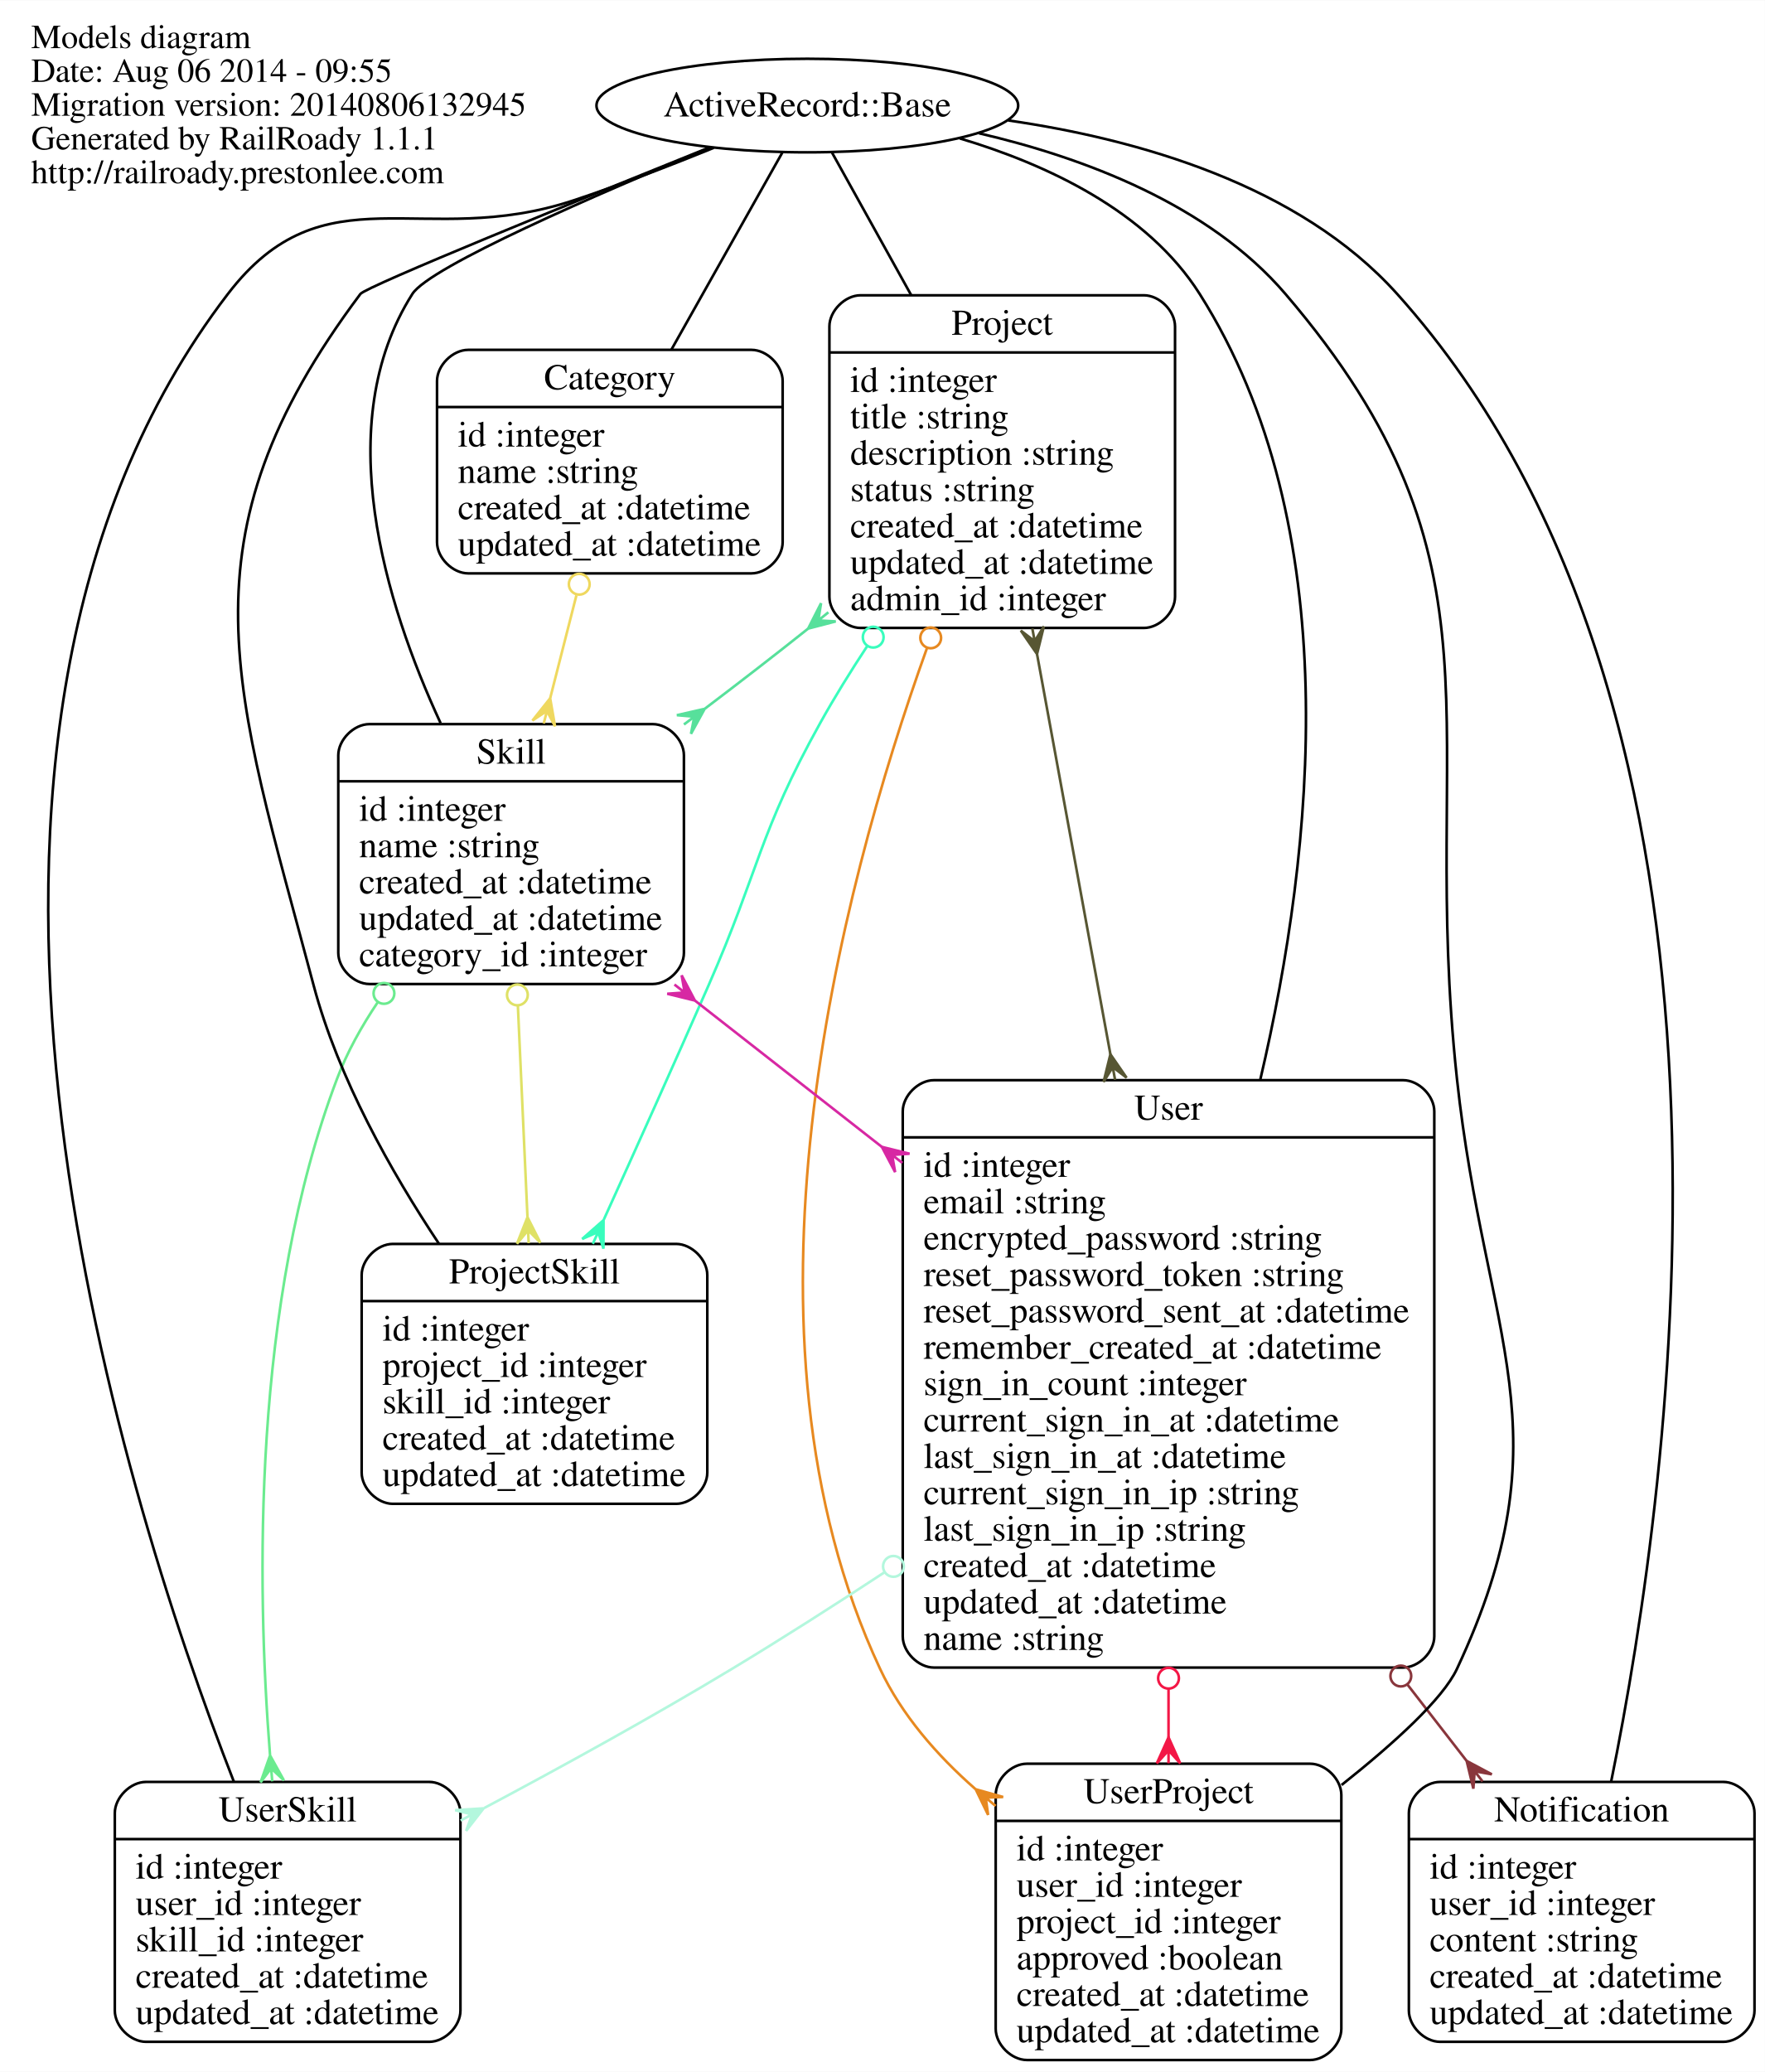
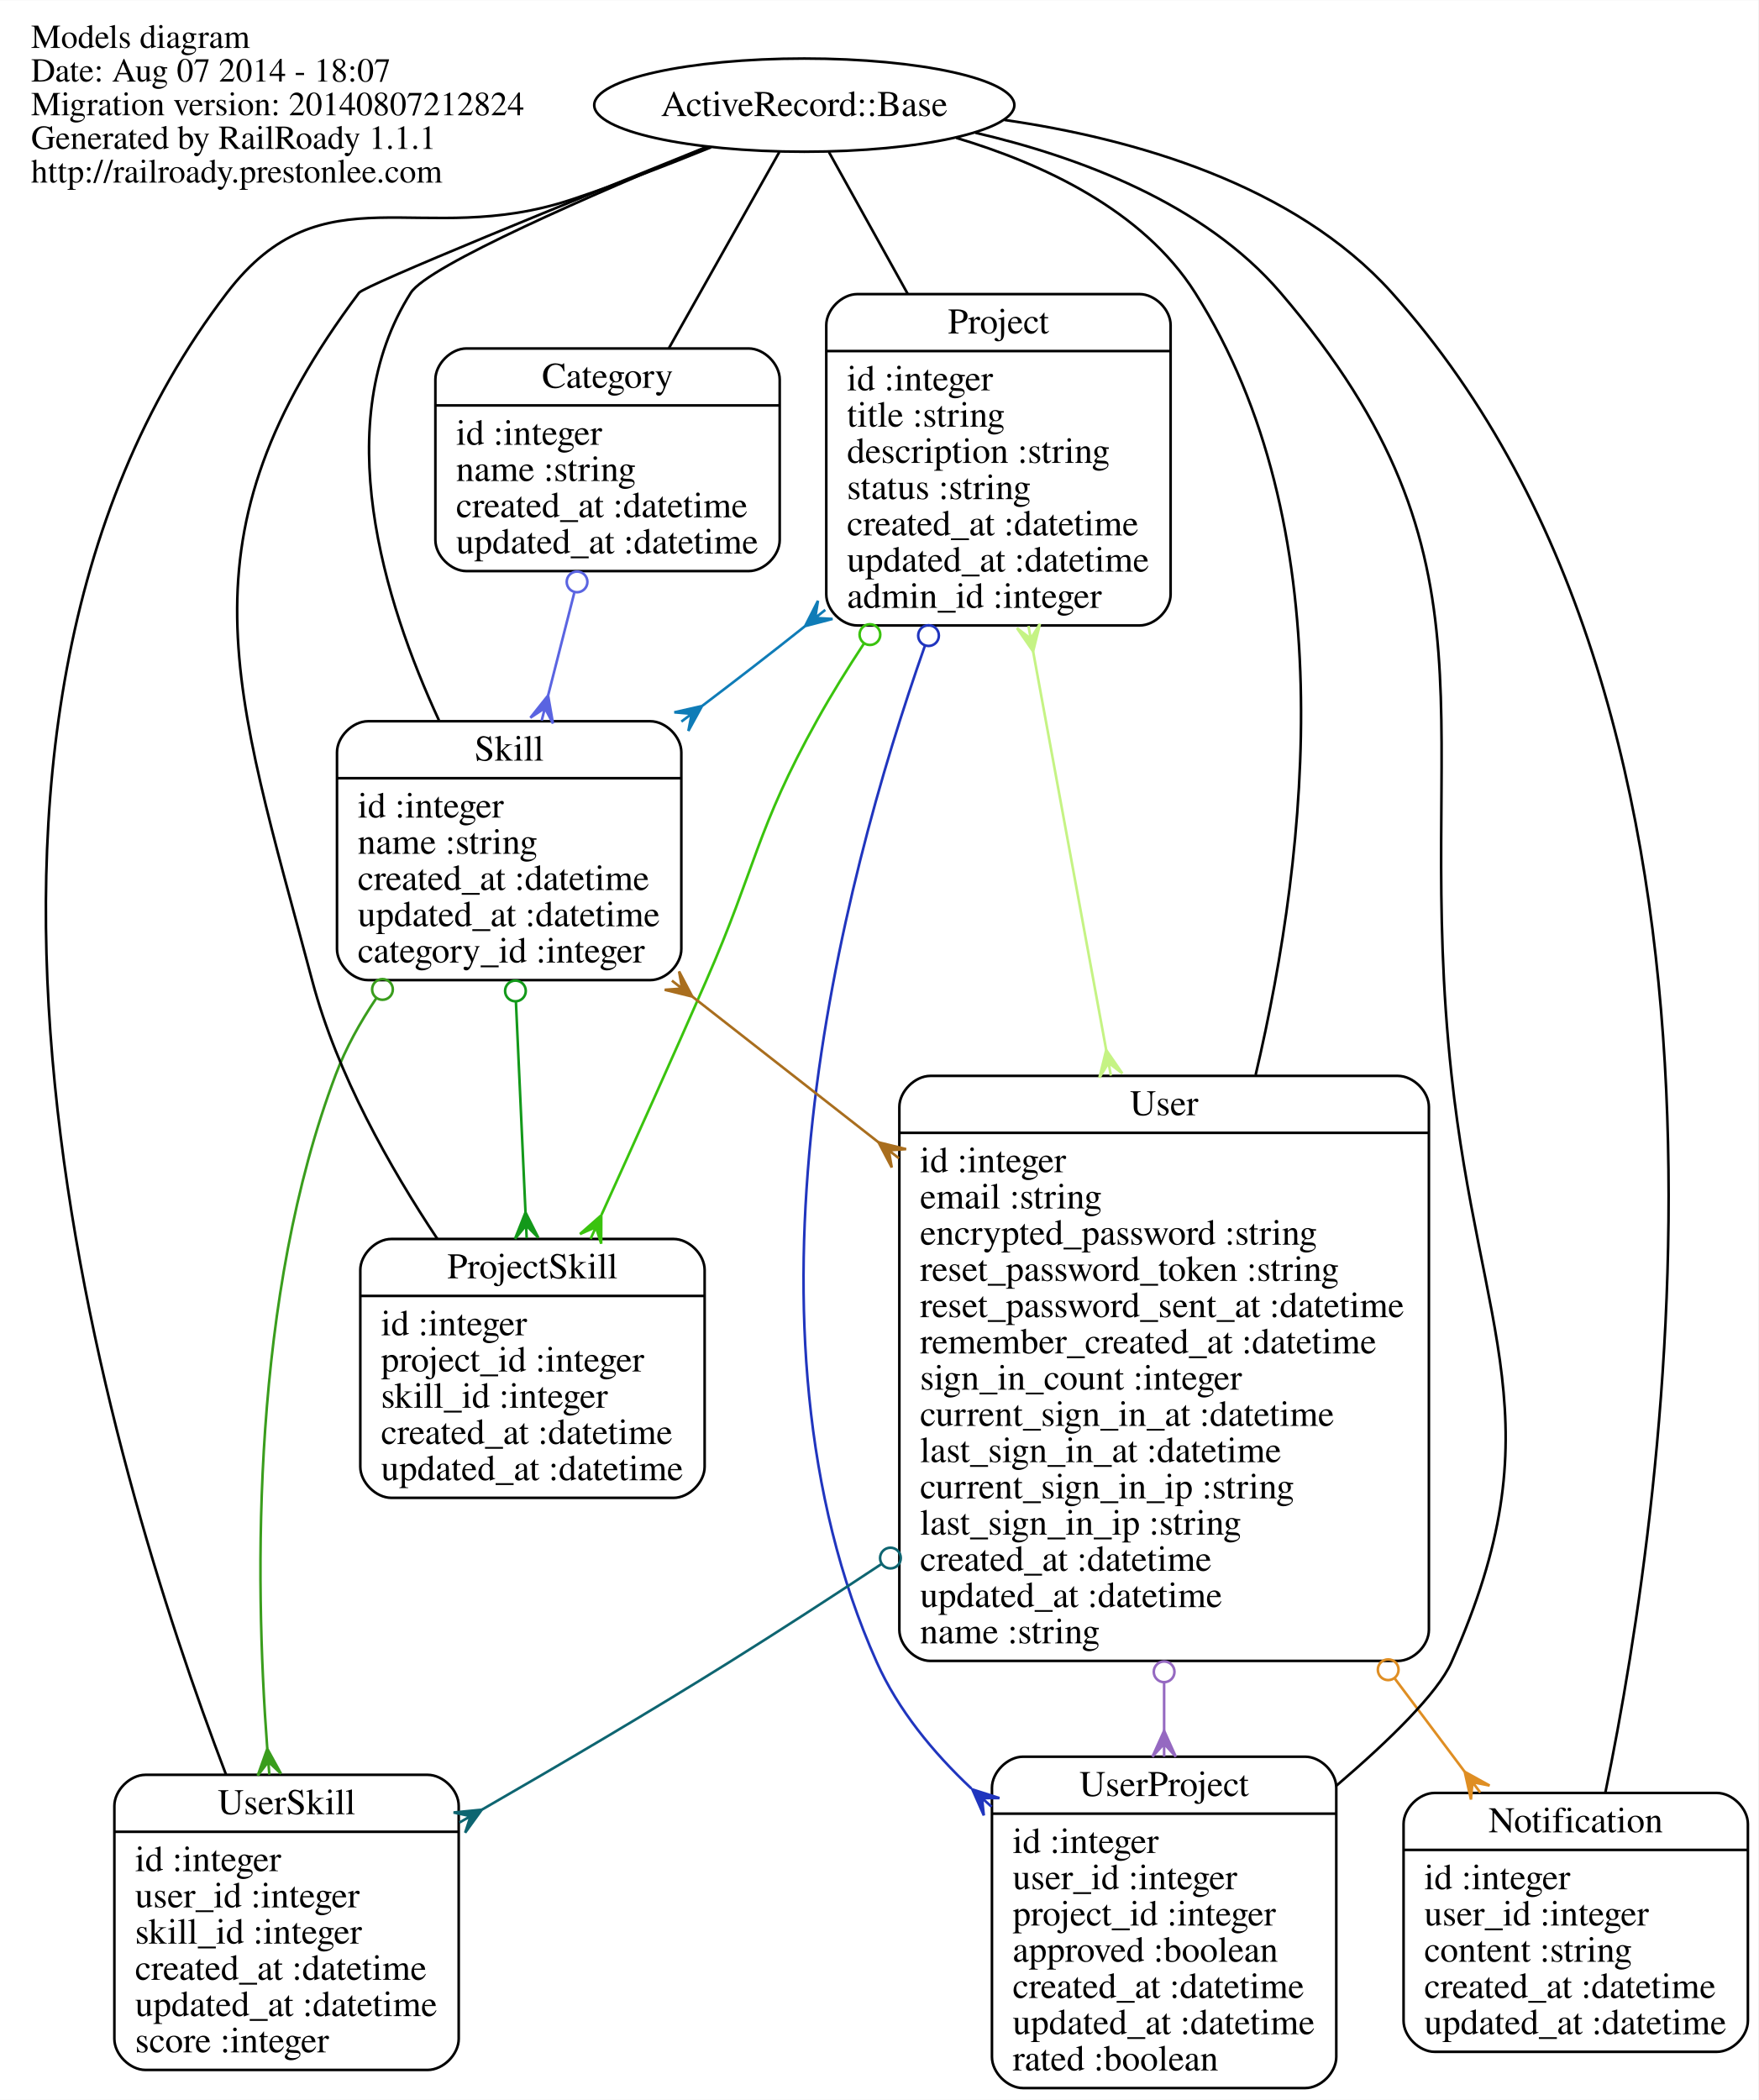
- <svg xmlns="http://www.w3.org/2000/svg" width="679pt" height="797pt" viewBox="0.00 0.00 679.19 797.00">
-   <g id="graph0" class="graph" transform="scale(1 1) rotate(0) translate(4 793)">
-     <polygon fill="white" stroke="none" points="-4,4 -4,-793 675.193,-793 675.193,4 -4,4" />
+ <svg xmlns="http://www.w3.org/2000/svg" width="679pt" height="811pt" viewBox="0.00 0.00 679.19 811.00">
+   <g id="graph0" class="graph" transform="scale(1 1) rotate(0) translate(4 807)">
+     <polygon fill="white" stroke="none" points="-4,4 -4,-807 675.193,-807 675.193,4 -4,4" />
    <g id="node1" class="node">
-       <text text-anchor="start" x="8" y="-774.6" font-family="Times,serif" font-size="13.00">Models diagram</text>
-       <text text-anchor="start" x="8" y="-761.6" font-family="Times,serif" font-size="13.00">Date: Aug 06 2014 - 09:55</text>
-       <text text-anchor="start" x="8" y="-748.6" font-family="Times,serif" font-size="13.00">Migration version: 20140806132945</text>
-       <text text-anchor="start" x="8" y="-735.6" font-family="Times,serif" font-size="13.00">Generated by RailRoady 1.1.1</text>
-       <text text-anchor="start" x="8" y="-722.6" font-family="Times,serif" font-size="13.00">http://railroady.prestonlee.com</text>
+       <text text-anchor="start" x="8" y="-788.6" font-family="Times,serif" font-size="13.00">Models diagram</text>
+       <text text-anchor="start" x="8" y="-775.6" font-family="Times,serif" font-size="13.00">Date: Aug 07 2014 - 18:07</text>
+       <text text-anchor="start" x="8" y="-762.6" font-family="Times,serif" font-size="13.00">Migration version: 20140807212824</text>
+       <text text-anchor="start" x="8" y="-749.6" font-family="Times,serif" font-size="13.00">Generated by RailRoady 1.1.1</text>
+       <text text-anchor="start" x="8" y="-736.6" font-family="Times,serif" font-size="13.00">http://railroady.prestonlee.com</text>
    </g>
    <g id="node2" class="node">
-       <path fill="none" stroke="black" d="M176.182,-572.5C176.182,-572.5 285.193,-572.5 285.193,-572.5 291.193,-572.5 297.193,-578.5 297.193,-584.5 297.193,-584.5 297.193,-646.5 297.193,-646.5 297.193,-652.5 291.193,-658.5 285.193,-658.5 285.193,-658.5 176.182,-658.5 176.182,-658.5 170.182,-658.5 164.182,-652.5 164.182,-646.5 164.182,-646.5 164.182,-584.5 164.182,-584.5 164.182,-578.5 170.182,-572.5 176.182,-572.5" />
-       <text text-anchor="middle" x="230.688" y="-643.3" font-family="Times,serif" font-size="14.00">Category</text>
-       <polyline fill="none" stroke="black" points="164.182,-636.5 297.193,-636.5 " />
-       <text text-anchor="start" x="172.182" y="-621.3" font-family="Times,serif" font-size="14.00">id :integer</text>
-       <text text-anchor="start" x="172.182" y="-607.3" font-family="Times,serif" font-size="14.00">name :string</text>
-       <text text-anchor="start" x="172.182" y="-593.3" font-family="Times,serif" font-size="14.00">created_at :datetime</text>
-       <text text-anchor="start" x="172.182" y="-579.3" font-family="Times,serif" font-size="14.00">updated_at :datetime</text>
+       <path fill="none" stroke="black" d="M176.182,-586.5C176.182,-586.5 285.193,-586.5 285.193,-586.5 291.193,-586.5 297.193,-592.5 297.193,-598.5 297.193,-598.5 297.193,-660.5 297.193,-660.5 297.193,-666.5 291.193,-672.5 285.193,-672.5 285.193,-672.5 176.182,-672.5 176.182,-672.5 170.182,-672.5 164.182,-666.5 164.182,-660.5 164.182,-660.5 164.182,-598.5 164.182,-598.5 164.182,-592.5 170.182,-586.5 176.182,-586.5" />
+       <text text-anchor="middle" x="230.688" y="-657.3" font-family="Times,serif" font-size="14.00">Category</text>
+       <polyline fill="none" stroke="black" points="164.182,-650.5 297.193,-650.5 " />
+       <text text-anchor="start" x="172.182" y="-635.3" font-family="Times,serif" font-size="14.00">id :integer</text>
+       <text text-anchor="start" x="172.182" y="-621.3" font-family="Times,serif" font-size="14.00">name :string</text>
+       <text text-anchor="start" x="172.182" y="-607.3" font-family="Times,serif" font-size="14.00">created_at :datetime</text>
+       <text text-anchor="start" x="172.182" y="-593.3" font-family="Times,serif" font-size="14.00">updated_at :datetime</text>
    </g>
    <g id="node6" class="node">
-       <path fill="none" stroke="black" d="M138.182,-414.5C138.182,-414.5 247.193,-414.5 247.193,-414.5 253.193,-414.5 259.193,-420.5 259.193,-426.5 259.193,-426.5 259.193,-502.5 259.193,-502.5 259.193,-508.5 253.193,-514.5 247.193,-514.5 247.193,-514.5 138.182,-514.5 138.182,-514.5 132.182,-514.5 126.182,-508.5 126.182,-502.5 126.182,-502.5 126.182,-426.5 126.182,-426.5 126.182,-420.5 132.182,-414.5 138.182,-414.5" />
-       <text text-anchor="middle" x="192.688" y="-499.3" font-family="Times,serif" font-size="14.00">Skill</text>
-       <polyline fill="none" stroke="black" points="126.182,-492.5 259.193,-492.5 " />
-       <text text-anchor="start" x="134.182" y="-477.3" font-family="Times,serif" font-size="14.00">id :integer</text>
-       <text text-anchor="start" x="134.182" y="-463.3" font-family="Times,serif" font-size="14.00">name :string</text>
-       <text text-anchor="start" x="134.182" y="-449.3" font-family="Times,serif" font-size="14.00">created_at :datetime</text>
-       <text text-anchor="start" x="134.182" y="-435.3" font-family="Times,serif" font-size="14.00">updated_at :datetime</text>
-       <text text-anchor="start" x="134.182" y="-421.3" font-family="Times,serif" font-size="14.00">category_id :integer</text>
+       <path fill="none" stroke="black" d="M138.182,-428.5C138.182,-428.5 247.193,-428.5 247.193,-428.5 253.193,-428.5 259.193,-434.5 259.193,-440.5 259.193,-440.5 259.193,-516.5 259.193,-516.5 259.193,-522.5 253.193,-528.5 247.193,-528.5 247.193,-528.5 138.182,-528.5 138.182,-528.5 132.182,-528.5 126.182,-522.5 126.182,-516.5 126.182,-516.5 126.182,-440.5 126.182,-440.5 126.182,-434.5 132.182,-428.5 138.182,-428.5" />
+       <text text-anchor="middle" x="192.688" y="-513.3" font-family="Times,serif" font-size="14.00">Skill</text>
+       <polyline fill="none" stroke="black" points="126.182,-506.5 259.193,-506.5 " />
+       <text text-anchor="start" x="134.182" y="-491.3" font-family="Times,serif" font-size="14.00">id :integer</text>
+       <text text-anchor="start" x="134.182" y="-477.3" font-family="Times,serif" font-size="14.00">name :string</text>
+       <text text-anchor="start" x="134.182" y="-463.3" font-family="Times,serif" font-size="14.00">created_at :datetime</text>
+       <text text-anchor="start" x="134.182" y="-449.3" font-family="Times,serif" font-size="14.00">updated_at :datetime</text>
+       <text text-anchor="start" x="134.182" y="-435.3" font-family="Times,serif" font-size="14.00">category_id :integer</text>
    </g>
    <g id="edge1" class="edge">
-       <path fill="none" stroke="#efd85f" d="M217.821,-564.047C214.586,-551.366 211.087,-537.644 207.756,-524.583" />
-       <ellipse fill="none" stroke="#efd85f" cx="218.912" cy="-568.325" rx="4" ry="4" />
-       <polygon fill="#efd85f" stroke="#efd85f" points="207.72,-524.443 209.609,-513.641 206.485,-519.598 205.249,-514.753 205.249,-514.753 205.249,-514.753 206.485,-519.598 200.888,-515.865 207.72,-524.443 207.72,-524.443" />
+       <path fill="none" stroke="#5a64e1" d="M217.821,-578.047C214.586,-565.366 211.087,-551.644 207.756,-538.583" />
+       <ellipse fill="none" stroke="#5a64e1" cx="218.912" cy="-582.325" rx="4" ry="4" />
+       <polygon fill="#5a64e1" stroke="#5a64e1" points="207.72,-538.443 209.609,-527.641 206.485,-533.598 205.249,-528.753 205.249,-528.753 205.249,-528.753 206.485,-533.598 200.888,-529.865 207.72,-538.443 207.72,-538.443" />
    </g>
    <g id="node3" class="node">
-       <path fill="none" stroke="black" d="M550.182,-7.5C550.182,-7.5 659.193,-7.5 659.193,-7.5 665.193,-7.5 671.193,-13.5 671.193,-19.5 671.193,-19.5 671.193,-95.5 671.193,-95.5 671.193,-101.5 665.193,-107.5 659.193,-107.5 659.193,-107.5 550.182,-107.5 550.182,-107.5 544.182,-107.5 538.182,-101.5 538.182,-95.5 538.182,-95.5 538.182,-19.5 538.182,-19.5 538.182,-13.5 544.182,-7.5 550.182,-7.5" />
-       <text text-anchor="middle" x="604.688" y="-92.3" font-family="Times,serif" font-size="14.00">Notification</text>
-       <polyline fill="none" stroke="black" points="538.182,-85.5 671.193,-85.5 " />
-       <text text-anchor="start" x="546.182" y="-70.3" font-family="Times,serif" font-size="14.00">id :integer</text>
-       <text text-anchor="start" x="546.182" y="-56.3" font-family="Times,serif" font-size="14.00">user_id :integer</text>
-       <text text-anchor="start" x="546.182" y="-42.3" font-family="Times,serif" font-size="14.00">content :string</text>
-       <text text-anchor="start" x="546.182" y="-28.3" font-family="Times,serif" font-size="14.00">created_at :datetime</text>
-       <text text-anchor="start" x="546.182" y="-14.3" font-family="Times,serif" font-size="14.00">updated_at :datetime</text>
+       <path fill="none" stroke="black" d="M550.182,-14.5C550.182,-14.5 659.193,-14.5 659.193,-14.5 665.193,-14.5 671.193,-20.5 671.193,-26.5 671.193,-26.5 671.193,-102.5 671.193,-102.5 671.193,-108.5 665.193,-114.5 659.193,-114.5 659.193,-114.5 550.182,-114.5 550.182,-114.5 544.182,-114.5 538.182,-108.5 538.182,-102.5 538.182,-102.5 538.182,-26.5 538.182,-26.5 538.182,-20.5 544.182,-14.5 550.182,-14.5" />
+       <text text-anchor="middle" x="604.688" y="-99.3" font-family="Times,serif" font-size="14.00">Notification</text>
+       <polyline fill="none" stroke="black" points="538.182,-92.5 671.193,-92.5 " />
+       <text text-anchor="start" x="546.182" y="-77.3" font-family="Times,serif" font-size="14.00">id :integer</text>
+       <text text-anchor="start" x="546.182" y="-63.3" font-family="Times,serif" font-size="14.00">user_id :integer</text>
+       <text text-anchor="start" x="546.182" y="-49.3" font-family="Times,serif" font-size="14.00">content :string</text>
+       <text text-anchor="start" x="546.182" y="-35.3" font-family="Times,serif" font-size="14.00">created_at :datetime</text>
+       <text text-anchor="start" x="546.182" y="-21.3" font-family="Times,serif" font-size="14.00">updated_at :datetime</text>
    </g>
    <g id="node4" class="node">
-       <path fill="none" stroke="black" d="M327.182,-551.5C327.182,-551.5 436.193,-551.5 436.193,-551.5 442.193,-551.5 448.193,-557.5 448.193,-563.5 448.193,-563.5 448.193,-667.5 448.193,-667.5 448.193,-673.5 442.193,-679.5 436.193,-679.5 436.193,-679.5 327.182,-679.5 327.182,-679.5 321.182,-679.5 315.182,-673.5 315.182,-667.5 315.182,-667.5 315.182,-563.5 315.182,-563.5 315.182,-557.5 321.182,-551.5 327.182,-551.5" />
-       <text text-anchor="middle" x="381.688" y="-664.3" font-family="Times,serif" font-size="14.00">Project</text>
-       <polyline fill="none" stroke="black" points="315.182,-657.5 448.193,-657.5 " />
-       <text text-anchor="start" x="323.182" y="-642.3" font-family="Times,serif" font-size="14.00">id :integer</text>
-       <text text-anchor="start" x="323.182" y="-628.3" font-family="Times,serif" font-size="14.00">title :string</text>
-       <text text-anchor="start" x="323.182" y="-614.3" font-family="Times,serif" font-size="14.00">description :string</text>
-       <text text-anchor="start" x="323.182" y="-600.3" font-family="Times,serif" font-size="14.00">status :string</text>
-       <text text-anchor="start" x="323.182" y="-586.3" font-family="Times,serif" font-size="14.00">created_at :datetime</text>
-       <text text-anchor="start" x="323.182" y="-572.3" font-family="Times,serif" font-size="14.00">updated_at :datetime</text>
-       <text text-anchor="start" x="323.182" y="-558.3" font-family="Times,serif" font-size="14.00">admin_id :integer</text>
+       <path fill="none" stroke="black" d="M327.182,-565.5C327.182,-565.5 436.193,-565.5 436.193,-565.5 442.193,-565.5 448.193,-571.5 448.193,-577.5 448.193,-577.5 448.193,-681.5 448.193,-681.5 448.193,-687.5 442.193,-693.5 436.193,-693.5 436.193,-693.5 327.182,-693.5 327.182,-693.5 321.182,-693.5 315.182,-687.5 315.182,-681.5 315.182,-681.5 315.182,-577.5 315.182,-577.5 315.182,-571.5 321.182,-565.5 327.182,-565.5" />
+       <text text-anchor="middle" x="381.688" y="-678.3" font-family="Times,serif" font-size="14.00">Project</text>
+       <polyline fill="none" stroke="black" points="315.182,-671.5 448.193,-671.5 " />
+       <text text-anchor="start" x="323.182" y="-656.3" font-family="Times,serif" font-size="14.00">id :integer</text>
+       <text text-anchor="start" x="323.182" y="-642.3" font-family="Times,serif" font-size="14.00">title :string</text>
+       <text text-anchor="start" x="323.182" y="-628.3" font-family="Times,serif" font-size="14.00">description :string</text>
+       <text text-anchor="start" x="323.182" y="-614.3" font-family="Times,serif" font-size="14.00">status :string</text>
+       <text text-anchor="start" x="323.182" y="-600.3" font-family="Times,serif" font-size="14.00">created_at :datetime</text>
+       <text text-anchor="start" x="323.182" y="-586.3" font-family="Times,serif" font-size="14.00">updated_at :datetime</text>
+       <text text-anchor="start" x="323.182" y="-572.3" font-family="Times,serif" font-size="14.00">admin_id :integer</text>
    </g>
    <g id="node5" class="node">
-       <path fill="none" stroke="black" d="M147.182,-214.5C147.182,-214.5 256.193,-214.5 256.193,-214.5 262.193,-214.5 268.193,-220.5 268.193,-226.5 268.193,-226.5 268.193,-302.5 268.193,-302.5 268.193,-308.5 262.193,-314.5 256.193,-314.5 256.193,-314.5 147.182,-314.5 147.182,-314.5 141.182,-314.5 135.182,-308.5 135.182,-302.5 135.182,-302.5 135.182,-226.5 135.182,-226.5 135.182,-220.5 141.182,-214.5 147.182,-214.5" />
-       <text text-anchor="middle" x="201.688" y="-299.3" font-family="Times,serif" font-size="14.00">ProjectSkill</text>
-       <polyline fill="none" stroke="black" points="135.182,-292.5 268.193,-292.5 " />
-       <text text-anchor="start" x="143.182" y="-277.3" font-family="Times,serif" font-size="14.00">id :integer</text>
-       <text text-anchor="start" x="143.182" y="-263.3" font-family="Times,serif" font-size="14.00">project_id :integer</text>
-       <text text-anchor="start" x="143.182" y="-249.3" font-family="Times,serif" font-size="14.00">skill_id :integer</text>
-       <text text-anchor="start" x="143.182" y="-235.3" font-family="Times,serif" font-size="14.00">created_at :datetime</text>
-       <text text-anchor="start" x="143.182" y="-221.3" font-family="Times,serif" font-size="14.00">updated_at :datetime</text>
+       <path fill="none" stroke="black" d="M147.182,-228.5C147.182,-228.5 256.193,-228.5 256.193,-228.5 262.193,-228.5 268.193,-234.5 268.193,-240.5 268.193,-240.5 268.193,-316.5 268.193,-316.5 268.193,-322.5 262.193,-328.5 256.193,-328.5 256.193,-328.5 147.182,-328.5 147.182,-328.5 141.182,-328.5 135.182,-322.5 135.182,-316.5 135.182,-316.5 135.182,-240.5 135.182,-240.5 135.182,-234.5 141.182,-228.5 147.182,-228.5" />
+       <text text-anchor="middle" x="201.688" y="-313.3" font-family="Times,serif" font-size="14.00">ProjectSkill</text>
+       <polyline fill="none" stroke="black" points="135.182,-306.5 268.193,-306.5 " />
+       <text text-anchor="start" x="143.182" y="-291.3" font-family="Times,serif" font-size="14.00">id :integer</text>
+       <text text-anchor="start" x="143.182" y="-277.3" font-family="Times,serif" font-size="14.00">project_id :integer</text>
+       <text text-anchor="start" x="143.182" y="-263.3" font-family="Times,serif" font-size="14.00">skill_id :integer</text>
+       <text text-anchor="start" x="143.182" y="-249.3" font-family="Times,serif" font-size="14.00">created_at :datetime</text>
+       <text text-anchor="start" x="143.182" y="-235.3" font-family="Times,serif" font-size="14.00">updated_at :datetime</text>
    </g>
    <g id="edge6" class="edge">
-       <path fill="none" stroke="#39fdbd" d="M329.793,-544.601C323.372,-534.86 317.153,-524.822 311.688,-515 287.965,-472.368 288.277,-458.682 268.688,-414 255.634,-384.224 240.795,-351.248 228.405,-323.949" />
-       <ellipse fill="none" stroke="#39fdbd" cx="332.042" cy="-547.964" rx="4" ry="4" />
-       <polygon fill="#39fdbd" stroke="#39fdbd" points="228.269,-323.649 228.229,-312.683 226.201,-319.097 224.132,-314.545 224.132,-314.545 224.132,-314.545 226.201,-319.097 220.035,-316.406 228.269,-323.649 228.269,-323.649" />
+       <path fill="none" stroke="#3ac30e" d="M329.793,-558.601C323.372,-548.86 317.153,-538.822 311.688,-529 287.965,-486.368 288.277,-472.682 268.688,-428 255.634,-398.224 240.795,-365.248 228.405,-337.949" />
+       <ellipse fill="none" stroke="#3ac30e" cx="332.042" cy="-561.964" rx="4" ry="4" />
+       <polygon fill="#3ac30e" stroke="#3ac30e" points="228.269,-337.649 228.229,-326.683 226.201,-333.097 224.132,-328.545 224.132,-328.545 224.132,-328.545 226.201,-333.097 220.035,-330.406 228.269,-337.649 228.269,-337.649" />
    </g>
    <g id="edge7" class="edge">
-       <path fill="none" stroke="#57e09b" d="M306.938,-551.2C306.855,-551.133 306.771,-551.066 306.688,-551 294.112,-540.975 280.572,-530.528 267.369,-520.52" />
-       <polygon fill="#57e09b" stroke="#57e09b" points="307.004,-551.253 311.969,-561.03 310.898,-554.389 314.792,-557.525 314.792,-557.525 314.792,-557.525 310.898,-554.389 317.615,-554.02 307.004,-551.253 307.004,-551.253" />
-       <polygon fill="#57e09b" stroke="#57e09b" points="267.183,-520.379 261.914,-510.761 263.193,-517.366 259.203,-514.352 259.203,-514.352 259.203,-514.352 263.193,-517.366 256.491,-517.943 267.183,-520.379 267.183,-520.379" />
+       <path fill="none" stroke="#0f7cb7" d="M306.938,-565.2C306.855,-565.133 306.771,-565.066 306.688,-565 294.112,-554.975 280.572,-544.528 267.369,-534.52" />
+       <polygon fill="#0f7cb7" stroke="#0f7cb7" points="307.004,-565.253 311.969,-575.03 310.898,-568.389 314.792,-571.525 314.792,-571.525 314.792,-571.525 310.898,-568.389 317.615,-568.02 307.004,-565.253 307.004,-565.253" />
+       <polygon fill="#0f7cb7" stroke="#0f7cb7" points="267.183,-534.379 261.914,-524.761 263.193,-531.366 259.203,-528.352 259.203,-528.352 259.203,-528.352 263.193,-531.366 256.491,-531.943 267.183,-534.379 267.183,-534.379" />
    </g>
    <g id="node7" class="node">
-       <path fill="none" stroke="black" d="M355.41,-151.5C355.41,-151.5 535.966,-151.5 535.966,-151.5 541.966,-151.5 547.966,-157.5 547.966,-163.5 547.966,-163.5 547.966,-365.5 547.966,-365.5 547.966,-371.5 541.966,-377.5 535.966,-377.5 535.966,-377.5 355.41,-377.5 355.41,-377.5 349.41,-377.5 343.41,-371.5 343.41,-365.5 343.41,-365.5 343.41,-163.5 343.41,-163.5 343.41,-157.5 349.41,-151.5 355.41,-151.5" />
-       <text text-anchor="middle" x="445.688" y="-362.3" font-family="Times,serif" font-size="14.00">User</text>
-       <polyline fill="none" stroke="black" points="343.41,-355.5 547.966,-355.5 " />
-       <text text-anchor="start" x="351.41" y="-340.3" font-family="Times,serif" font-size="14.00">id :integer</text>
-       <text text-anchor="start" x="351.41" y="-326.3" font-family="Times,serif" font-size="14.00">email :string</text>
-       <text text-anchor="start" x="351.41" y="-312.3" font-family="Times,serif" font-size="14.00">encrypted_password :string</text>
-       <text text-anchor="start" x="351.41" y="-298.3" font-family="Times,serif" font-size="14.00">reset_password_token :string</text>
-       <text text-anchor="start" x="351.41" y="-284.3" font-family="Times,serif" font-size="14.00">reset_password_sent_at :datetime</text>
-       <text text-anchor="start" x="351.41" y="-270.3" font-family="Times,serif" font-size="14.00">remember_created_at :datetime</text>
-       <text text-anchor="start" x="351.41" y="-256.3" font-family="Times,serif" font-size="14.00">sign_in_count :integer</text>
-       <text text-anchor="start" x="351.41" y="-242.3" font-family="Times,serif" font-size="14.00">current_sign_in_at :datetime</text>
-       <text text-anchor="start" x="351.41" y="-228.3" font-family="Times,serif" font-size="14.00">last_sign_in_at :datetime</text>
-       <text text-anchor="start" x="351.41" y="-214.3" font-family="Times,serif" font-size="14.00">current_sign_in_ip :string</text>
-       <text text-anchor="start" x="351.41" y="-200.3" font-family="Times,serif" font-size="14.00">last_sign_in_ip :string</text>
-       <text text-anchor="start" x="351.41" y="-186.3" font-family="Times,serif" font-size="14.00">created_at :datetime</text>
-       <text text-anchor="start" x="351.41" y="-172.3" font-family="Times,serif" font-size="14.00">updated_at :datetime</text>
-       <text text-anchor="start" x="351.41" y="-158.3" font-family="Times,serif" font-size="14.00">name :string</text>
+       <path fill="none" stroke="black" d="M355.41,-165.5C355.41,-165.5 535.966,-165.5 535.966,-165.5 541.966,-165.5 547.966,-171.5 547.966,-177.5 547.966,-177.5 547.966,-379.5 547.966,-379.5 547.966,-385.5 541.966,-391.5 535.966,-391.5 535.966,-391.5 355.41,-391.5 355.41,-391.5 349.41,-391.5 343.41,-385.5 343.41,-379.5 343.41,-379.5 343.41,-177.5 343.41,-177.5 343.41,-171.5 349.41,-165.5 355.41,-165.5" />
+       <text text-anchor="middle" x="445.688" y="-376.3" font-family="Times,serif" font-size="14.00">User</text>
+       <polyline fill="none" stroke="black" points="343.41,-369.5 547.966,-369.5 " />
+       <text text-anchor="start" x="351.41" y="-354.3" font-family="Times,serif" font-size="14.00">id :integer</text>
+       <text text-anchor="start" x="351.41" y="-340.3" font-family="Times,serif" font-size="14.00">email :string</text>
+       <text text-anchor="start" x="351.41" y="-326.3" font-family="Times,serif" font-size="14.00">encrypted_password :string</text>
+       <text text-anchor="start" x="351.41" y="-312.3" font-family="Times,serif" font-size="14.00">reset_password_token :string</text>
+       <text text-anchor="start" x="351.41" y="-298.3" font-family="Times,serif" font-size="14.00">reset_password_sent_at :datetime</text>
+       <text text-anchor="start" x="351.41" y="-284.3" font-family="Times,serif" font-size="14.00">remember_created_at :datetime</text>
+       <text text-anchor="start" x="351.41" y="-270.3" font-family="Times,serif" font-size="14.00">sign_in_count :integer</text>
+       <text text-anchor="start" x="351.41" y="-256.3" font-family="Times,serif" font-size="14.00">current_sign_in_at :datetime</text>
+       <text text-anchor="start" x="351.41" y="-242.3" font-family="Times,serif" font-size="14.00">last_sign_in_at :datetime</text>
+       <text text-anchor="start" x="351.41" y="-228.3" font-family="Times,serif" font-size="14.00">current_sign_in_ip :string</text>
+       <text text-anchor="start" x="351.41" y="-214.3" font-family="Times,serif" font-size="14.00">last_sign_in_ip :string</text>
+       <text text-anchor="start" x="351.41" y="-200.3" font-family="Times,serif" font-size="14.00">created_at :datetime</text>
+       <text text-anchor="start" x="351.41" y="-186.3" font-family="Times,serif" font-size="14.00">updated_at :datetime</text>
+       <text text-anchor="start" x="351.41" y="-172.3" font-family="Times,serif" font-size="14.00">name :string</text>
    </g>
    <g id="edge5" class="edge">
-       <path fill="none" stroke="#575633" d="M395.089,-541.422C403.257,-496.88 413.902,-438.834 423.319,-387.48" />
-       <polygon fill="#575633" stroke="#575633" points="395.081,-541.463 388.851,-550.487 394.18,-546.381 393.278,-551.299 393.278,-551.299 393.278,-551.299 394.18,-546.381 397.704,-552.11 395.081,-541.463 395.081,-541.463" />
-       <polygon fill="#575633" stroke="#575633" points="423.32,-387.476 429.55,-378.452 424.221,-382.558 425.123,-377.64 425.123,-377.64 425.123,-377.64 424.221,-382.558 420.697,-376.828 423.32,-387.476 423.32,-387.476" />
+       <path fill="none" stroke="#c5f384" d="M395.089,-555.422C403.257,-510.88 413.902,-452.834 423.319,-401.48" />
+       <polygon fill="#c5f384" stroke="#c5f384" points="395.081,-555.463 388.851,-564.487 394.18,-560.381 393.278,-565.299 393.278,-565.299 393.278,-565.299 394.18,-560.381 397.704,-566.11 395.081,-555.463 395.081,-555.463" />
+       <polygon fill="#c5f384" stroke="#c5f384" points="423.32,-401.476 429.55,-392.452 424.221,-396.558 425.123,-391.64 425.123,-391.64 425.123,-391.64 424.221,-396.558 420.697,-390.828 423.32,-401.476 423.32,-401.476" />
    </g>
    <g id="node8" class="node">
-       <path fill="none" stroke="black" d="M391.182,-0.5C391.182,-0.5 500.193,-0.5 500.193,-0.5 506.193,-0.5 512.193,-6.5 512.193,-12.5 512.193,-12.5 512.193,-102.5 512.193,-102.5 512.193,-108.5 506.193,-114.5 500.193,-114.5 500.193,-114.5 391.182,-114.5 391.182,-114.5 385.182,-114.5 379.182,-108.5 379.182,-102.5 379.182,-102.5 379.182,-12.5 379.182,-12.5 379.182,-6.5 385.182,-0.5 391.182,-0.5" />
-       <text text-anchor="middle" x="445.688" y="-99.3" font-family="Times,serif" font-size="14.00">UserProject</text>
-       <polyline fill="none" stroke="black" points="379.182,-92.5 512.193,-92.5 " />
-       <text text-anchor="start" x="387.182" y="-77.3" font-family="Times,serif" font-size="14.00">id :integer</text>
-       <text text-anchor="start" x="387.182" y="-63.3" font-family="Times,serif" font-size="14.00">user_id :integer</text>
-       <text text-anchor="start" x="387.182" y="-49.3" font-family="Times,serif" font-size="14.00">project_id :integer</text>
-       <text text-anchor="start" x="387.182" y="-35.3" font-family="Times,serif" font-size="14.00">approved :boolean</text>
-       <text text-anchor="start" x="387.182" y="-21.3" font-family="Times,serif" font-size="14.00">created_at :datetime</text>
-       <text text-anchor="start" x="387.182" y="-7.3" font-family="Times,serif" font-size="14.00">updated_at :datetime</text>
+       <path fill="none" stroke="black" d="M391.182,-0.5C391.182,-0.5 500.193,-0.5 500.193,-0.5 506.193,-0.5 512.193,-6.5 512.193,-12.5 512.193,-12.5 512.193,-116.5 512.193,-116.5 512.193,-122.5 506.193,-128.5 500.193,-128.5 500.193,-128.5 391.182,-128.5 391.182,-128.5 385.182,-128.5 379.182,-122.5 379.182,-116.5 379.182,-116.5 379.182,-12.5 379.182,-12.5 379.182,-6.5 385.182,-0.5 391.182,-0.5" />
+       <text text-anchor="middle" x="445.688" y="-113.3" font-family="Times,serif" font-size="14.00">UserProject</text>
+       <polyline fill="none" stroke="black" points="379.182,-106.5 512.193,-106.5 " />
+       <text text-anchor="start" x="387.182" y="-91.3" font-family="Times,serif" font-size="14.00">id :integer</text>
+       <text text-anchor="start" x="387.182" y="-77.3" font-family="Times,serif" font-size="14.00">user_id :integer</text>
+       <text text-anchor="start" x="387.182" y="-63.3" font-family="Times,serif" font-size="14.00">project_id :integer</text>
+       <text text-anchor="start" x="387.182" y="-49.3" font-family="Times,serif" font-size="14.00">approved :boolean</text>
+       <text text-anchor="start" x="387.182" y="-35.3" font-family="Times,serif" font-size="14.00">created_at :datetime</text>
+       <text text-anchor="start" x="387.182" y="-21.3" font-family="Times,serif" font-size="14.00">updated_at :datetime</text>
+       <text text-anchor="start" x="387.182" y="-7.3" font-family="Times,serif" font-size="14.00">rated :boolean</text>
    </g>
    <g id="edge4" class="edge">
-       <path fill="none" stroke="#e78920" d="M352.705,-543.674C318.821,-449.33 274.542,-279.415 334.688,-151 342.978,-133.3 356.505,-117.805 371.312,-104.813" />
-       <ellipse fill="none" stroke="#e78920" cx="354.167" cy="-547.69" rx="4" ry="4" />
-       <polygon fill="#e78920" stroke="#e78920" points="371.485,-104.669 382.041,-101.699 375.318,-101.459 379.152,-98.249 379.152,-98.249 379.152,-98.249 375.318,-101.459 376.263,-94.799 371.485,-104.669 371.485,-104.669" />
+       <path fill="none" stroke="#2035be" d="M353.26,-557.599C320.167,-463.53 276.948,-294.299 334.688,-165 342.91,-146.587 356.41,-130.166 371.213,-116.228" />
+       <ellipse fill="none" stroke="#2035be" cx="354.681" cy="-561.584" rx="4" ry="4" />
+       <polygon fill="#2035be" stroke="#2035be" points="371.621,-115.861 382.064,-112.513 375.337,-112.515 379.052,-109.169 379.052,-109.169 379.052,-109.169 375.337,-112.515 376.041,-105.825 371.621,-115.861 371.621,-115.861" />
    </g>
    <g id="edge12" class="edge">
-       <path fill="none" stroke="#dfe166" d="M195.288,-406.301C196.45,-380.738 197.819,-350.622 198.992,-324.816" />
-       <ellipse fill="none" stroke="#dfe166" cx="195.106" cy="-410.306" rx="4" ry="4" />
-       <polygon fill="#dfe166" stroke="#dfe166" points="198.993,-324.778 203.943,-314.993 199.22,-319.783 199.447,-314.788 199.447,-314.788 199.447,-314.788 199.22,-319.783 194.952,-314.584 198.993,-324.778 198.993,-324.778" />
+       <path fill="none" stroke="#13991a" d="M195.288,-420.301C196.45,-394.738 197.819,-364.622 198.992,-338.816" />
+       <ellipse fill="none" stroke="#13991a" cx="195.106" cy="-424.306" rx="4" ry="4" />
+       <polygon fill="#13991a" stroke="#13991a" points="198.993,-338.778 203.943,-328.993 199.22,-333.783 199.447,-328.788 199.447,-328.788 199.447,-328.788 199.22,-333.783 194.952,-328.584 198.993,-338.778 198.993,-338.778" />
    </g>
    <g id="edge11" class="edge">
-       <path fill="none" stroke="#d728a3" d="M263.45,-408.121C285.765,-390.657 310.972,-370.93 335.364,-351.841" />
-       <polygon fill="#d728a3" stroke="#d728a3" points="263.427,-408.139 252.779,-410.758 259.49,-411.22 255.552,-414.302 255.552,-414.302 255.552,-414.302 259.49,-411.22 258.326,-417.846 263.427,-408.139 263.427,-408.139" />
-       <polygon fill="#d728a3" stroke="#d728a3" points="335.374,-351.832 346.023,-349.213 339.312,-348.751 343.25,-345.669 343.25,-345.669 343.25,-345.669 339.312,-348.751 340.476,-342.125 335.374,-351.832 335.374,-351.832" />
+       <path fill="none" stroke="#a96e1e" d="M263.45,-422.121C285.765,-404.657 310.972,-384.93 335.364,-365.841" />
+       <polygon fill="#a96e1e" stroke="#a96e1e" points="263.427,-422.139 252.779,-424.758 259.49,-425.22 255.552,-428.302 255.552,-428.302 255.552,-428.302 259.49,-425.22 258.326,-431.846 263.427,-422.139 263.427,-422.139" />
+       <polygon fill="#a96e1e" stroke="#a96e1e" points="335.374,-365.832 346.023,-363.213 339.312,-362.751 343.25,-359.669 343.25,-359.669 343.25,-359.669 339.312,-362.751 340.476,-356.125 335.374,-365.832 335.374,-365.832" />
    </g>
    <g id="node9" class="node">
-       <path fill="none" stroke="black" d="M52.182,-7.5C52.182,-7.5 161.193,-7.5 161.193,-7.5 167.193,-7.5 173.193,-13.5 173.193,-19.5 173.193,-19.5 173.193,-95.5 173.193,-95.5 173.193,-101.5 167.193,-107.5 161.193,-107.5 161.193,-107.5 52.182,-107.5 52.182,-107.5 46.182,-107.5 40.182,-101.5 40.182,-95.5 40.182,-95.5 40.182,-19.5 40.182,-19.5 40.182,-13.5 46.182,-7.5 52.182,-7.5" />
-       <text text-anchor="middle" x="106.688" y="-92.3" font-family="Times,serif" font-size="14.00">UserSkill</text>
-       <polyline fill="none" stroke="black" points="40.182,-85.5 173.193,-85.5 " />
-       <text text-anchor="start" x="48.182" y="-70.3" font-family="Times,serif" font-size="14.00">id :integer</text>
-       <text text-anchor="start" x="48.182" y="-56.3" font-family="Times,serif" font-size="14.00">user_id :integer</text>
-       <text text-anchor="start" x="48.182" y="-42.3" font-family="Times,serif" font-size="14.00">skill_id :integer</text>
-       <text text-anchor="start" x="48.182" y="-28.3" font-family="Times,serif" font-size="14.00">created_at :datetime</text>
-       <text text-anchor="start" x="48.182" y="-14.3" font-family="Times,serif" font-size="14.00">updated_at :datetime</text>
+       <path fill="none" stroke="black" d="M52.182,-7.5C52.182,-7.5 161.193,-7.5 161.193,-7.5 167.193,-7.5 173.193,-13.5 173.193,-19.5 173.193,-19.5 173.193,-109.5 173.193,-109.5 173.193,-115.5 167.193,-121.5 161.193,-121.5 161.193,-121.5 52.182,-121.5 52.182,-121.5 46.182,-121.5 40.182,-115.5 40.182,-109.5 40.182,-109.5 40.182,-19.5 40.182,-19.5 40.182,-13.5 46.182,-7.5 52.182,-7.5" />
+       <text text-anchor="middle" x="106.688" y="-106.3" font-family="Times,serif" font-size="14.00">UserSkill</text>
+       <polyline fill="none" stroke="black" points="40.182,-99.5 173.193,-99.5 " />
+       <text text-anchor="start" x="48.182" y="-84.3" font-family="Times,serif" font-size="14.00">id :integer</text>
+       <text text-anchor="start" x="48.182" y="-70.3" font-family="Times,serif" font-size="14.00">user_id :integer</text>
+       <text text-anchor="start" x="48.182" y="-56.3" font-family="Times,serif" font-size="14.00">skill_id :integer</text>
+       <text text-anchor="start" x="48.182" y="-42.3" font-family="Times,serif" font-size="14.00">created_at :datetime</text>
+       <text text-anchor="start" x="48.182" y="-28.3" font-family="Times,serif" font-size="14.00">updated_at :datetime</text>
+       <text text-anchor="start" x="48.182" y="-14.3" font-family="Times,serif" font-size="14.00">score :integer</text>
    </g>
    <g id="edge10" class="edge">
-       <path fill="none" stroke="#6beb8f" d="M141.379,-407.504C135.107,-398.19 129.558,-388.218 125.688,-378 93.136,-292.05 94.716,-183.791 99.911,-117.93" />
-       <ellipse fill="none" stroke="#6beb8f" cx="143.759" cy="-410.892" rx="4" ry="4" />
-       <polygon fill="#6beb8f" stroke="#6beb8f" points="99.931,-117.698 105.256,-108.112 100.351,-112.716 100.772,-107.734 100.772,-107.734 100.772,-107.734 100.351,-112.716 96.287,-107.355 99.931,-117.698 99.931,-117.698" />
+       <path fill="none" stroke="#3a9d1d" d="M141.367,-421.509C135.097,-412.194 129.551,-402.22 125.688,-392 93.367,-306.497 94.183,-199.416 99.24,-131.708" />
+       <ellipse fill="none" stroke="#3a9d1d" cx="143.747" cy="-424.896" rx="4" ry="4" />
+       <polygon fill="#3a9d1d" stroke="#3a9d1d" points="99.251,-131.568 104.534,-121.959 99.65,-126.584 100.049,-121.6 100.049,-121.6 100.049,-121.6 99.65,-126.584 95.563,-121.241 99.251,-131.568 99.251,-131.568" />
    </g>
    <g id="edge16" class="edge">
-       <path fill="none" stroke="#89363c" d="M537.631,-144.957C545.478,-134.84 553.159,-124.936 560.358,-115.654" />
-       <ellipse fill="none" stroke="#89363c" cx="535.083" cy="-148.242" rx="4" ry="4" />
-       <polygon fill="#89363c" stroke="#89363c" points="560.424,-115.57 570.109,-110.426 563.488,-111.619 566.553,-107.668 566.553,-107.668 566.553,-107.668 563.488,-111.619 562.997,-104.91 560.424,-115.57 560.424,-115.57" />
+       <path fill="none" stroke="#df8e23" d="M534.833,-158.64C544.173,-146.186 553.334,-133.972 561.788,-122.699" />
+       <ellipse fill="none" stroke="#df8e23" cx="532.244" cy="-162.092" rx="4" ry="4" />
+       <polygon fill="#df8e23" stroke="#df8e23" points="561.812,-122.668 571.412,-117.368 564.812,-118.668 567.812,-114.668 567.812,-114.668 567.812,-114.668 564.812,-118.668 564.212,-111.968 561.812,-122.668 561.812,-122.668" />
    </g>
    <g id="edge15" class="edge">
-       <path fill="none" stroke="#f31746" d="M445.688,-143.392C445.688,-137.026 445.688,-130.754 445.688,-124.677" />
-       <ellipse fill="none" stroke="#f31746" cx="445.688" cy="-147.403" rx="4" ry="4" />
-       <polygon fill="#f31746" stroke="#f31746" points="445.688,-124.653 450.188,-114.653 445.688,-119.653 445.688,-114.653 445.688,-114.653 445.688,-114.653 445.688,-119.653 441.188,-114.653 445.688,-124.653 445.688,-124.653" />
+       <path fill="none" stroke="#9569c1" d="M445.688,-157.039C445.688,-150.769 445.688,-144.568 445.688,-138.525" />
+       <ellipse fill="none" stroke="#9569c1" cx="445.688" cy="-161.292" rx="4" ry="4" />
+       <polygon fill="#9569c1" stroke="#9569c1" points="445.688,-138.522 450.188,-128.522 445.688,-133.522 445.688,-128.522 445.688,-128.522 445.688,-128.522 445.688,-133.522 441.188,-128.522 445.688,-138.522 445.688,-138.522" />
    </g>
    <g id="edge14" class="edge">
-       <path fill="none" stroke="#b3f7dd" d="M336.359,-188.141C317.014,-175.426 296.91,-162.6 277.688,-151 247.046,-132.509 212.452,-113.467 182.437,-97.503" />
-       <ellipse fill="none" stroke="#b3f7dd" cx="339.828" cy="-190.429" rx="4" ry="4" />
-       <polygon fill="#b3f7dd" stroke="#b3f7dd" points="182.115,-97.332 175.384,-88.675 177.696,-94.992 173.278,-92.651 173.278,-92.651 173.278,-92.651 177.696,-94.992 171.171,-96.628 182.115,-97.332 182.115,-97.332" />
+       <path fill="none" stroke="#0e6571" d="M336.455,-202.911C317.019,-190.054 296.86,-176.981 277.688,-165 246.802,-145.7 212.166,-125.318 182.184,-108.061" />
+       <ellipse fill="none" stroke="#0e6571" cx="339.963" cy="-205.238" rx="4" ry="4" />
+       <polygon fill="#0e6571" stroke="#0e6571" points="182.122,-108.026 175.691,-99.144 177.786,-105.536 173.45,-103.047 173.45,-103.047 173.45,-103.047 177.786,-105.536 171.209,-106.949 182.122,-108.026 182.122,-108.026" />
    </g>
    <g id="node10" class="node">
-       <ellipse fill="none" stroke="black" cx="306.688" cy="-752.5" rx="81.142" ry="18" />
-       <text text-anchor="middle" x="306.688" y="-748.3" font-family="Times,serif" font-size="14.00">ActiveRecord::Base</text>
+       <ellipse fill="none" stroke="black" cx="306.688" cy="-766.5" rx="81.142" ry="18" />
+       <text text-anchor="middle" x="306.688" y="-762.3" font-family="Times,serif" font-size="14.00">ActiveRecord::Base</text>
    </g>
    <g id="edge2" class="edge">
-       <path fill="none" stroke="black" d="M297.062,-734.402C286.398,-715.458 268.806,-684.209 254.411,-658.641" />
+       <path fill="none" stroke="black" d="M297.062,-748.402C286.398,-729.458 268.806,-698.209 254.411,-672.641" />
    </g>
    <g id="edge3" class="edge">
-       <path fill="none" stroke="black" d="M383.997,-746.781C433.75,-739.575 495.943,-722.047 533.688,-680 680.412,-516.549 639.616,-223.447 616.017,-107.572" />
+       <path fill="none" stroke="black" d="M383.997,-760.781C433.75,-753.575 495.943,-736.047 533.688,-694 682.227,-528.528 640.198,-231.582 616.143,-114.694" />
    </g>
    <g id="edge8" class="edge">
-       <path fill="none" stroke="black" d="M316.187,-734.402C323.952,-720.425 335.438,-699.749 346.633,-679.598" />
+       <path fill="none" stroke="black" d="M316.187,-748.402C323.952,-734.425 335.438,-713.749 346.633,-693.598" />
    </g>
    <g id="edge9" class="edge">
-       <path fill="none" stroke="black" d="M269.116,-736.434C219.157,-716.322 136.844,-682.88 134.688,-680 63.664,-585.152 86.233,-528.512 116.688,-414 126.193,-378.259 146.557,-342.159 164.969,-314.503" />
+       <path fill="none" stroke="black" d="M269.116,-750.434C219.157,-730.322 136.844,-696.88 134.688,-694 63.664,-599.152 86.233,-542.512 116.688,-428 126.193,-392.259 146.557,-356.159 164.969,-328.503" />
    </g>
    <g id="edge13" class="edge">
-       <path fill="none" stroke="black" d="M269.377,-736.413C226.561,-718.726 161.349,-690.495 154.688,-680 122.97,-630.029 144.234,-560.992 165.554,-514.875" />
+       <path fill="none" stroke="black" d="M269.377,-750.413C226.561,-732.726 161.349,-704.495 154.688,-694 122.97,-644.029 144.234,-574.992 165.554,-528.875" />
    </g>
    <g id="edge17" class="edge">
-       <path fill="none" stroke="black" d="M365.381,-739.858C398.6,-729.94 437.444,-711.984 457.688,-680 514.382,-590.426 501.885,-466.76 481.037,-377.856" />
+       <path fill="none" stroke="black" d="M365.381,-753.858C398.6,-743.94 437.444,-725.984 457.688,-694 514.382,-604.426 501.885,-480.76 481.037,-391.856" />
    </g>
    <g id="edge18" class="edge">
-       <path fill="none" stroke="black" d="M372.779,-741.831C412.551,-732.582 461.057,-714.636 490.688,-680 580,-575.6 541.936,-514.596 556.688,-378 567.52,-277.694 599.48,-242.364 556.688,-151 551.288,-139.471 532.721,-122.543 512.277,-106.31" />
+       <path fill="none" stroke="black" d="M372.779,-755.831C412.551,-746.582 461.057,-728.636 490.688,-694 580,-589.6 541.936,-528.596 556.688,-392 567.52,-291.694 597.825,-257.121 556.688,-165 551.332,-153.007 532.774,-134.883 512.325,-117.375" />
    </g>
    <g id="edge19" class="edge">
-       <path fill="none" stroke="black" d="M270.679,-736.233C254.351,-729.588 234.704,-721.971 216.688,-716 158.559,-696.735 120.905,-728.631 83.688,-680 -48.538,-507.225 41.638,-221.391 86.026,-107.519" />
+       <path fill="none" stroke="black" d="M270.679,-750.233C254.351,-743.588 234.704,-735.971 216.688,-730 158.559,-710.735 120.905,-742.631 83.688,-694 -47.537,-522.533 37.694,-240.946 83.275,-121.679" />
    </g>
  </g>
</svg>
